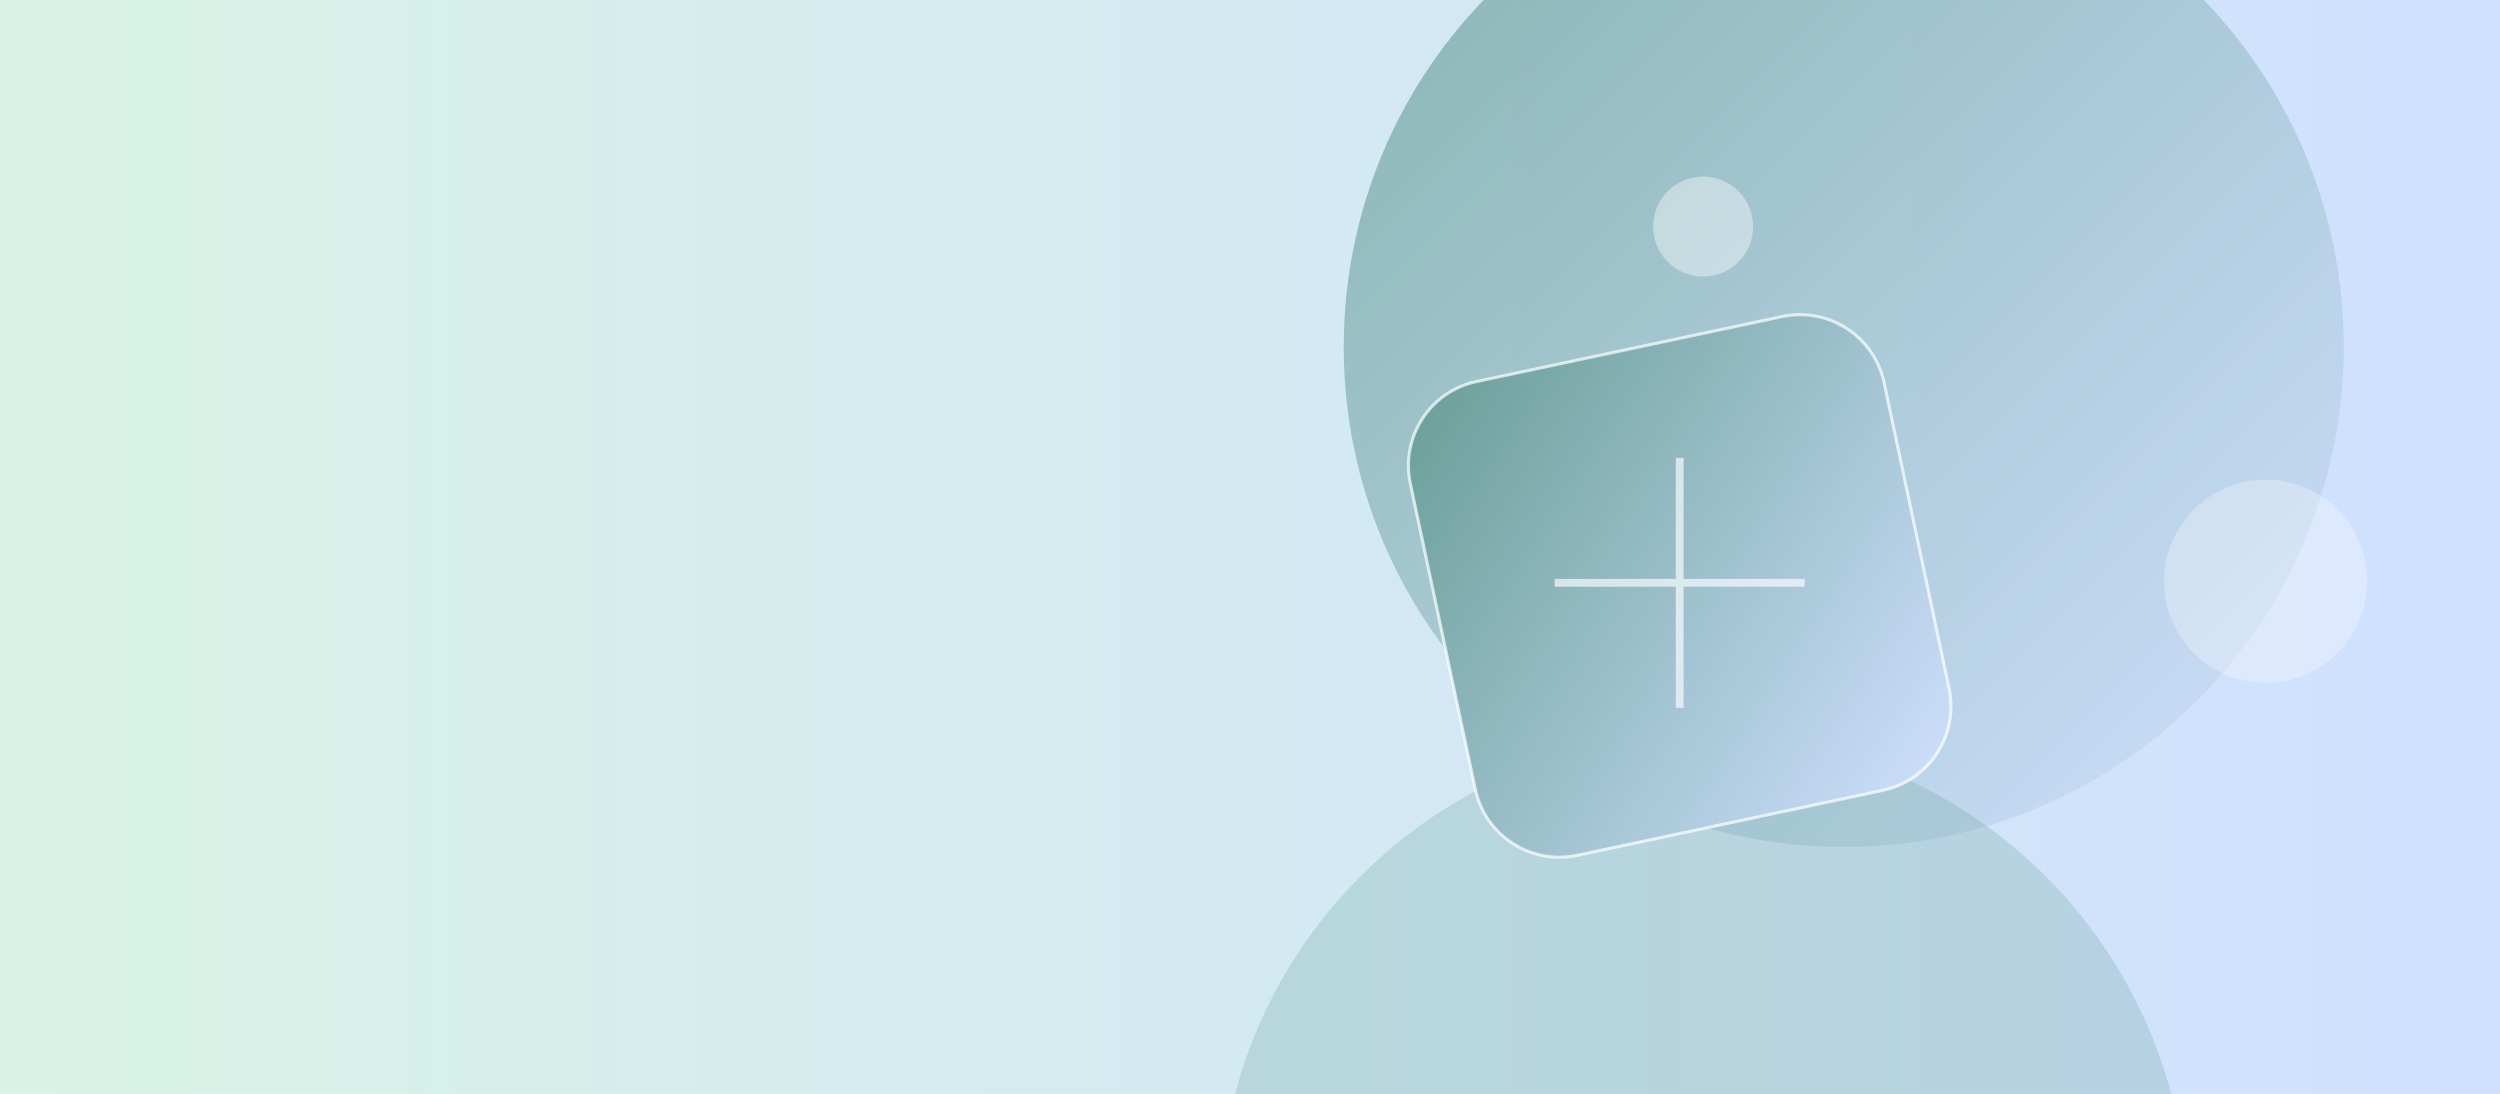
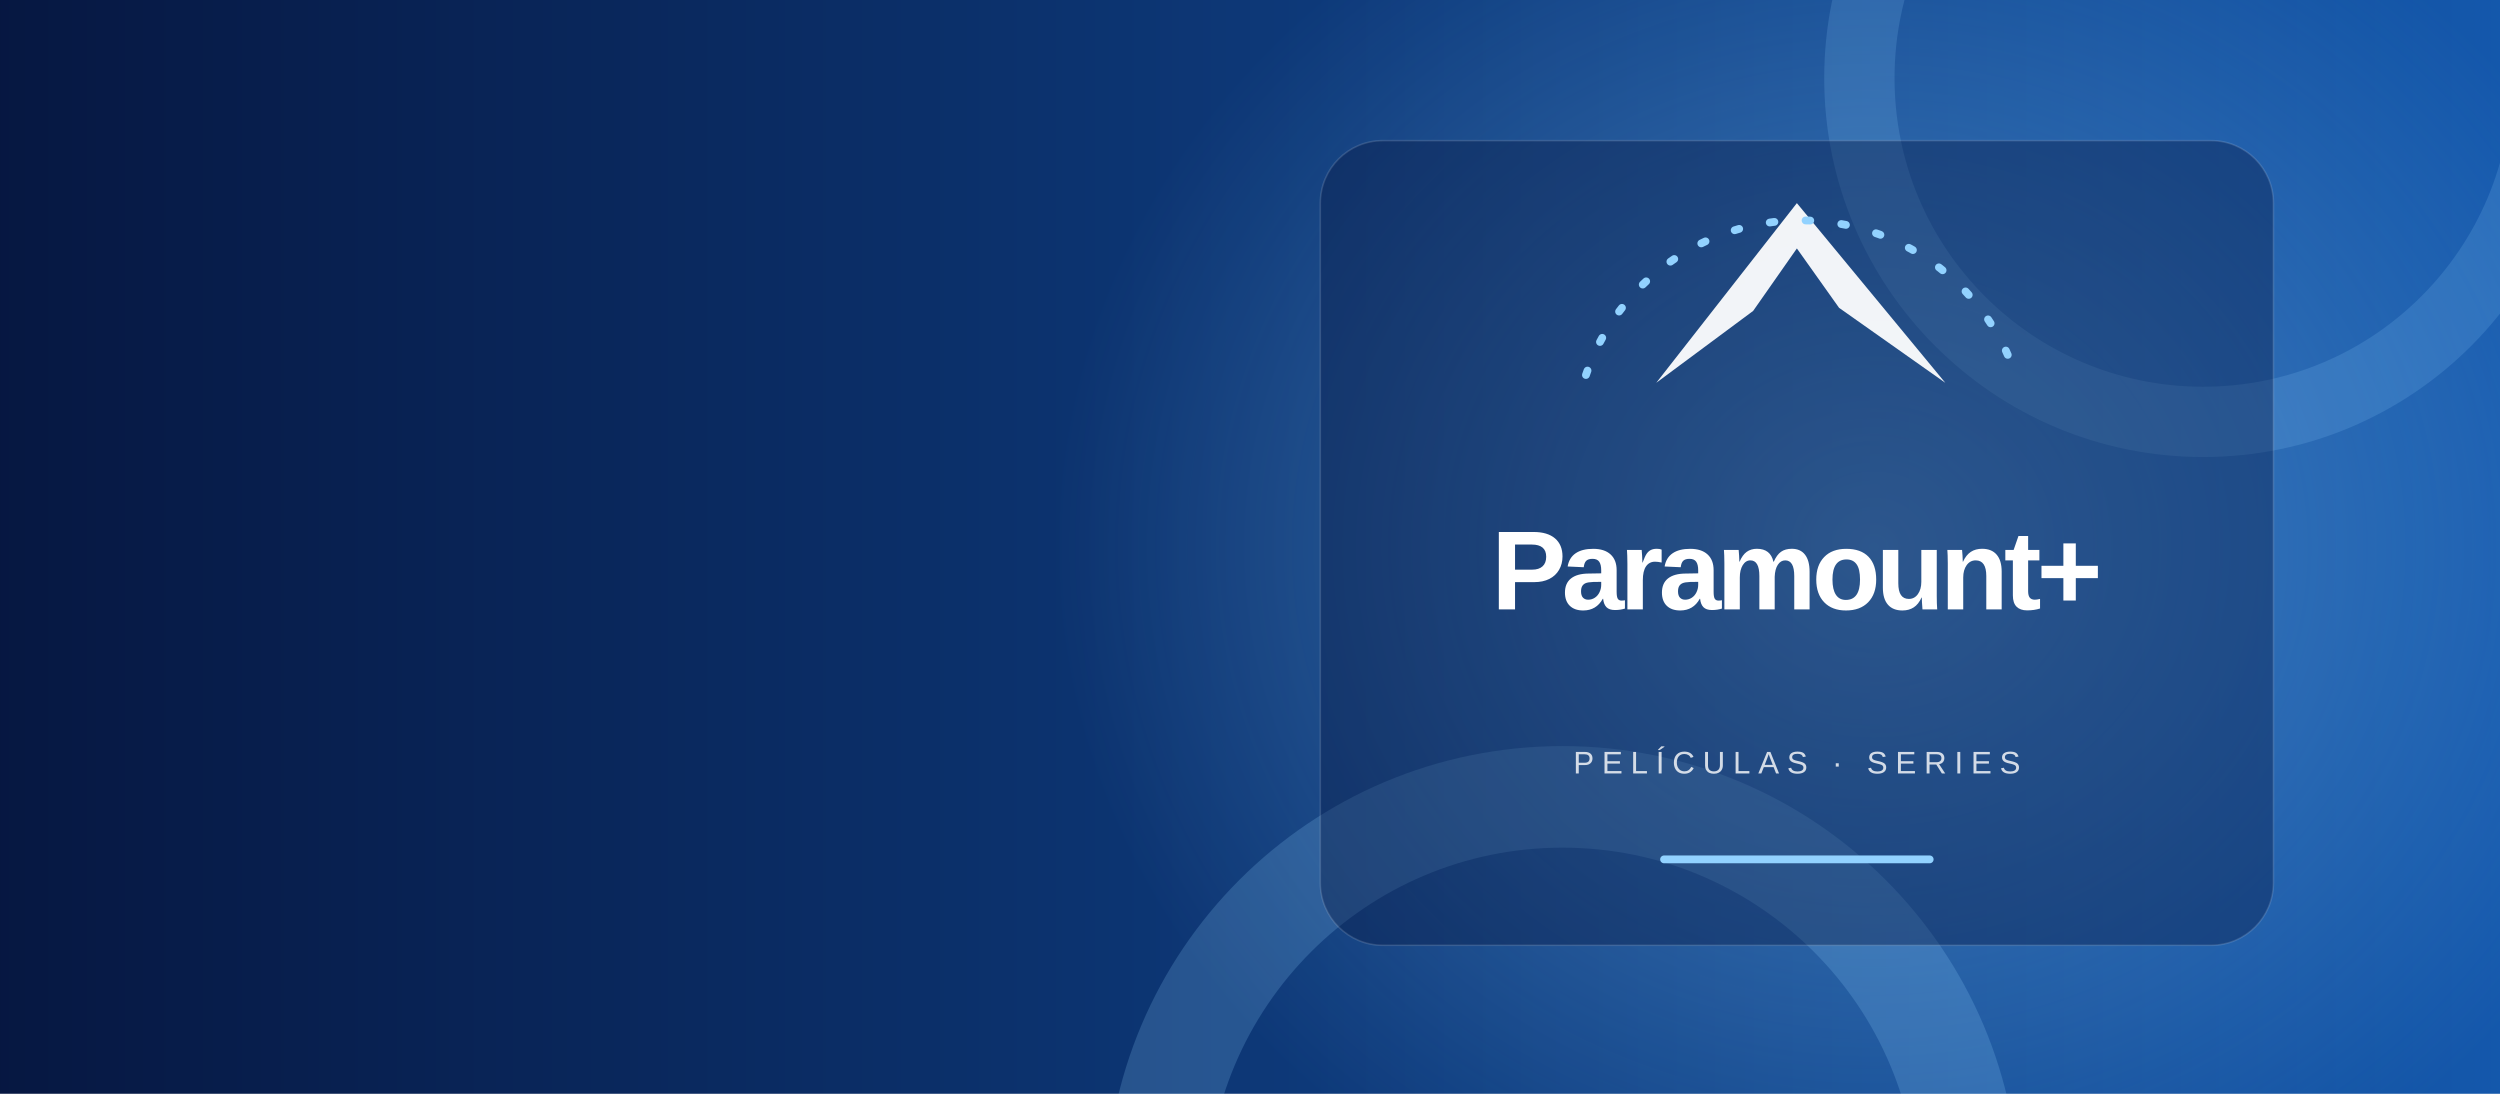
- <svg xmlns="http://www.w3.org/2000/svg" width="1600" height="700" viewBox="0 0 1600 700">
+ <svg xmlns="http://www.w3.org/2000/svg" width="1600" height="700" viewBox="0 0 1600 700" role="img" aria-label="Paramount+">
  <defs>
-     <linearGradient id="bg">
-       <stop stop-color="#d8f3e5" />
-       <stop offset="1" stop-color="#cfe0ff" />
+     <linearGradient id="bg" x1="0" x2="1">
+       <stop stop-color="#061741" />
+       <stop offset="1" stop-color="#1458ac" />
    </linearGradient>
-     <linearGradient id="orb" x2="1" y2="1">
-       <stop stop-color="#689e96" />
-       <stop offset="1" stop-color="#cfe0ff" />
-     </linearGradient>
+     <radialGradient id="glow">
+       <stop stop-color="#92d2ff" stop-opacity=".4" />
+       <stop offset="1" stop-color="#92d2ff" stop-opacity="0" />
+     </radialGradient>
  </defs>
  <rect width="1600" height="700" fill="url(#bg)" />
-   <circle cx="1180" cy="222" r="320" fill="url(#orb)" opacity=".72" />
-   <circle cx="1090" cy="780" r="310" fill="#689e96" opacity=".25" />
-   <rect x="920" y="220" width="310" height="310" rx="55" transform="rotate(-12 1075 375)" fill="url(#orb)" stroke="white" stroke-opacity=".7" stroke-width="2" />
-   <path d="M995 373h160m-80-80v160" stroke="white" stroke-width="5" opacity=".65" />
-   <circle cx="1090" cy="145" r="32" fill="white" opacity=".4" />
-   <circle cx="1450" cy="372" r="65" fill="white" opacity=".28" />
+   <ellipse cx="1200" cy="350" rx="530" ry="480" fill="url(#glow)" />
+   <circle cx="1410" cy="50" r="220" fill="none" stroke="#92d2ff" stroke-opacity=".17" stroke-width="45" />
+   <circle cx="1000" cy="770" r="260" fill="none" stroke="#92d2ff" stroke-opacity=".2" stroke-width="65" />
+   <rect x="845" y="90" width="610" height="515" rx="40" fill="#061741" fill-opacity=".38" stroke="white" stroke-opacity=".14" />
+   <path d="M1060 245l90-115 95 115-68-48-27-38-28 40z" fill="white" opacity=".94" />
+   <path d="M1015 240a145 145 0 0 1 275 0" fill="none" stroke="#92d2ff" stroke-width="5" stroke-dasharray="3 20" stroke-linecap="round" />
+   <text x="1150" y="390" text-anchor="middle" font-family="Arial,Helvetica,sans-serif" font-weight="800" font-size="72" letter-spacing="-3" fill="white">Paramount+</text>
+   <text x="1150" y="495" text-anchor="middle" font-family="Arial,Helvetica,sans-serif" font-size="20" letter-spacing="5" fill="white" opacity=".8">PELÍCULAS · SERIES</text>
+   <path d="M1065 550h170" stroke="#92d2ff" stroke-width="5" stroke-linecap="round" />
</svg>
